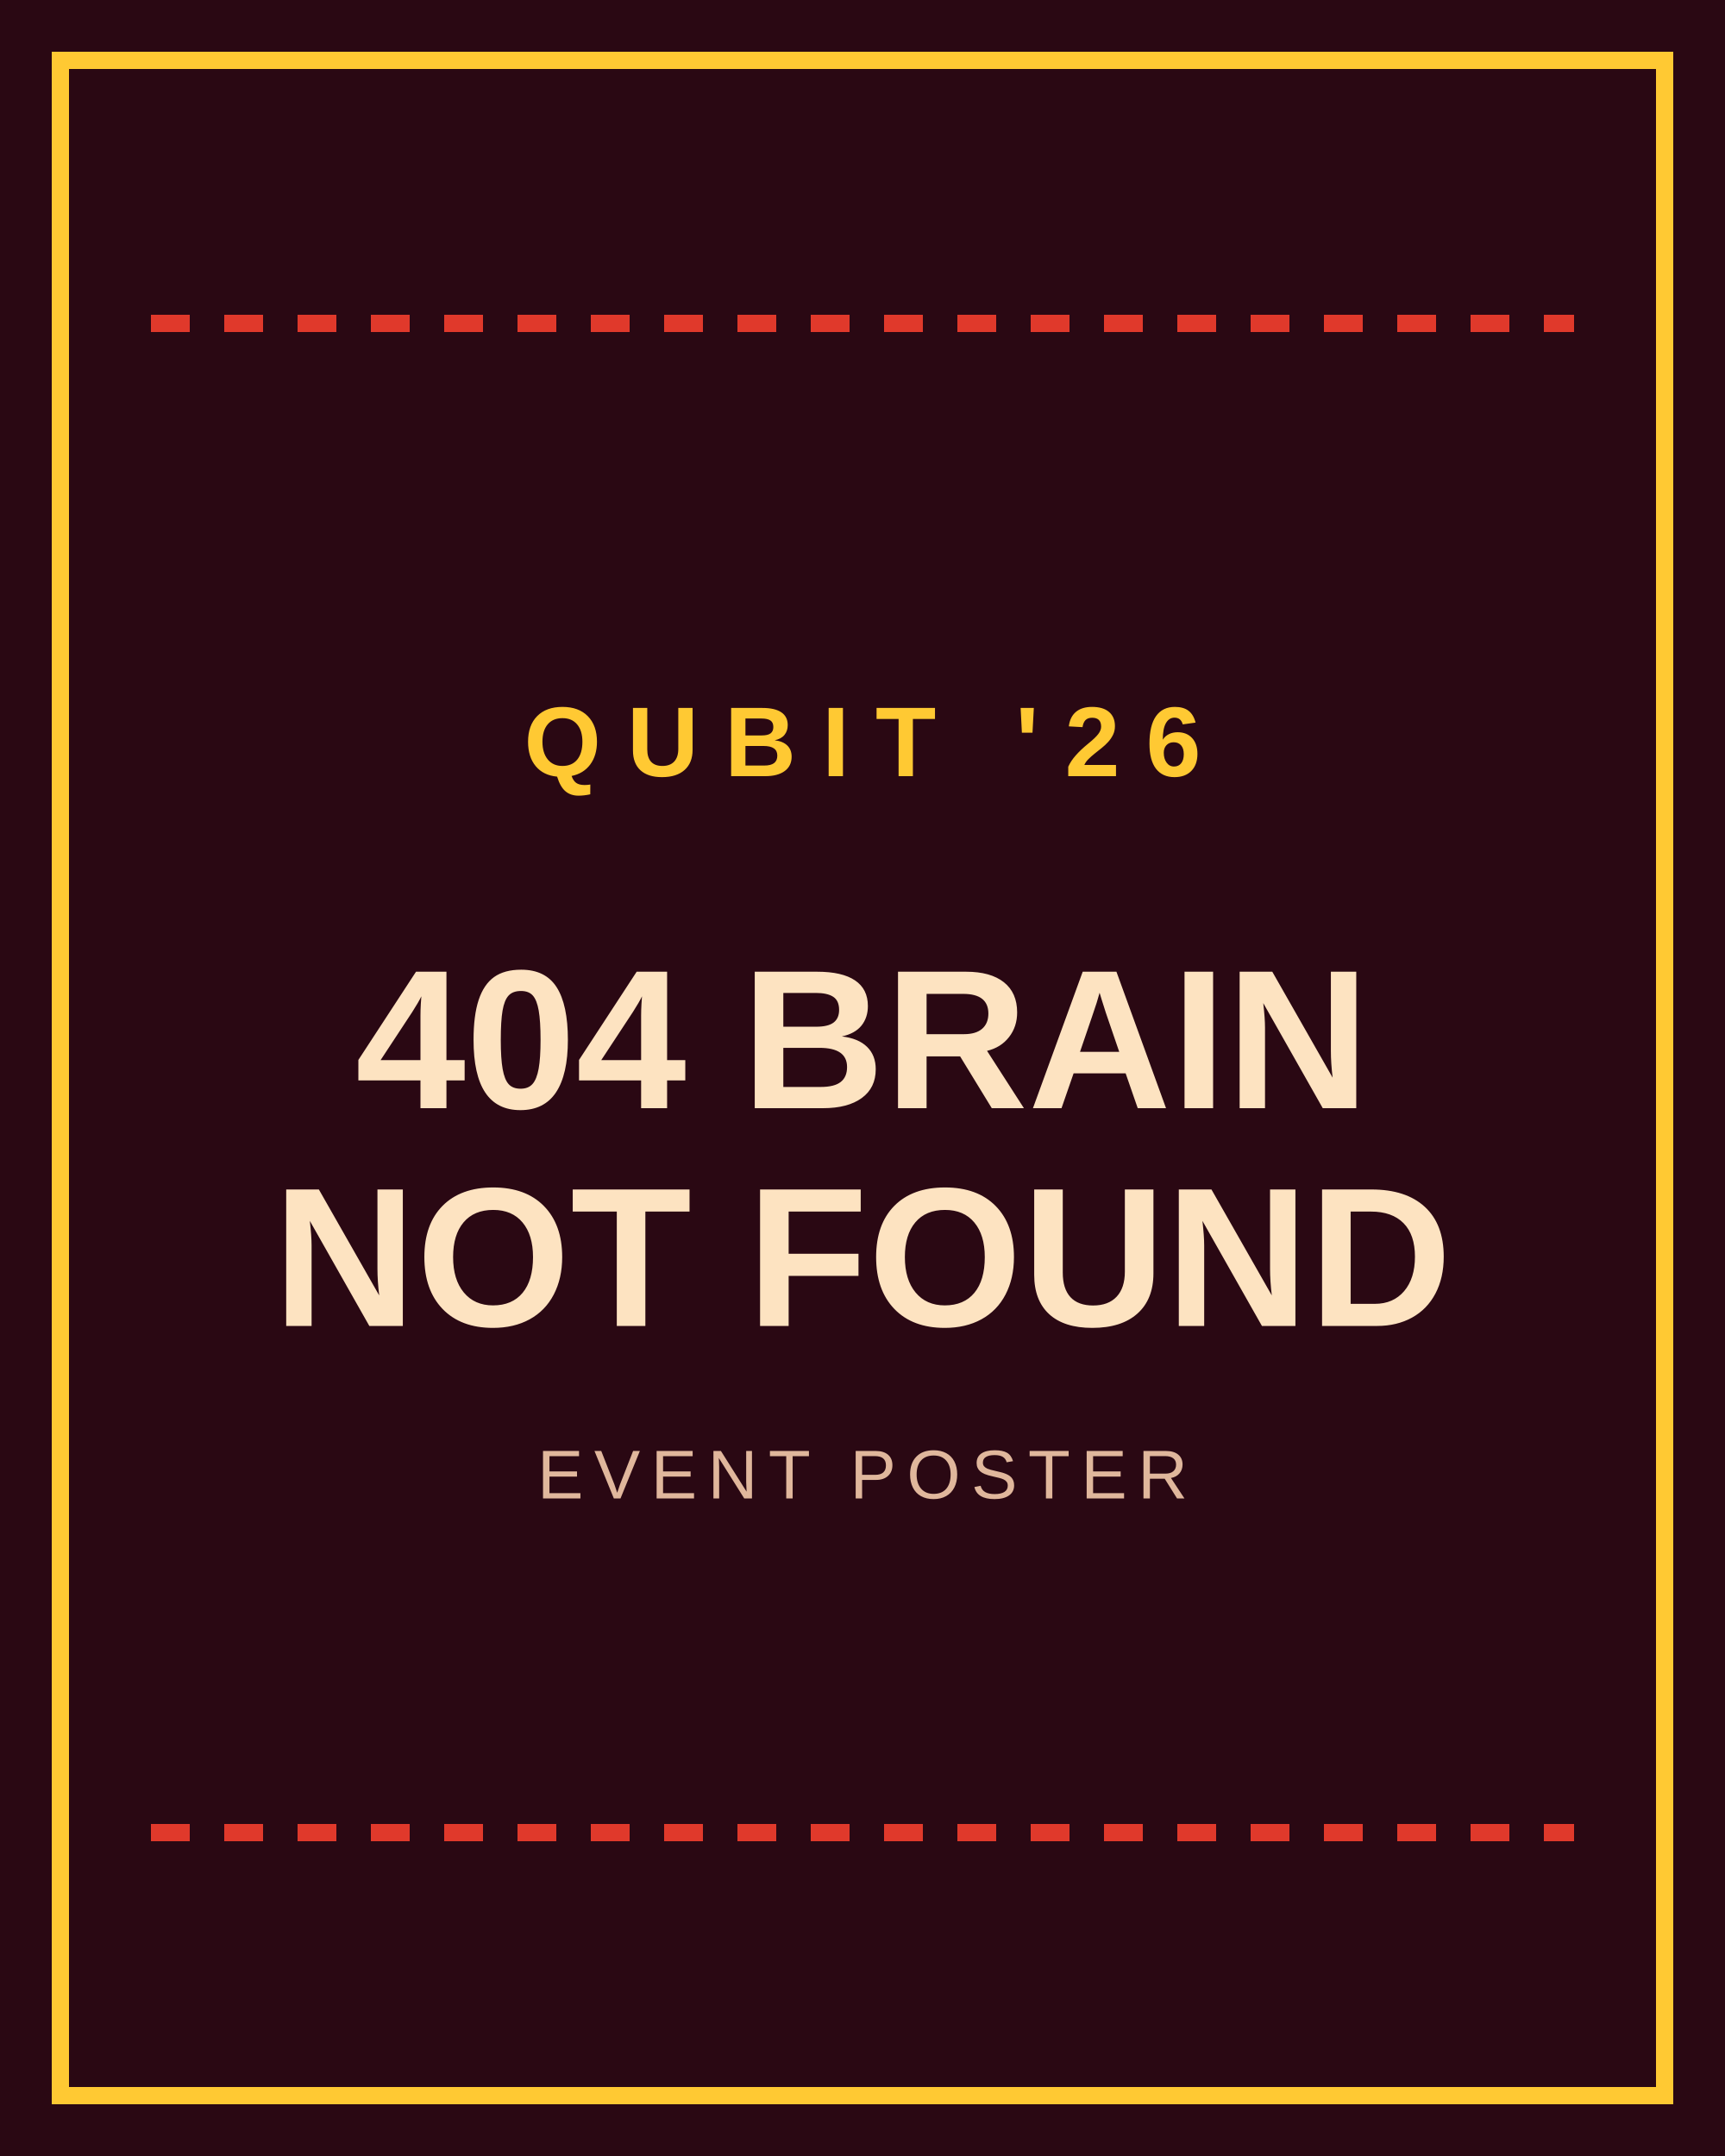
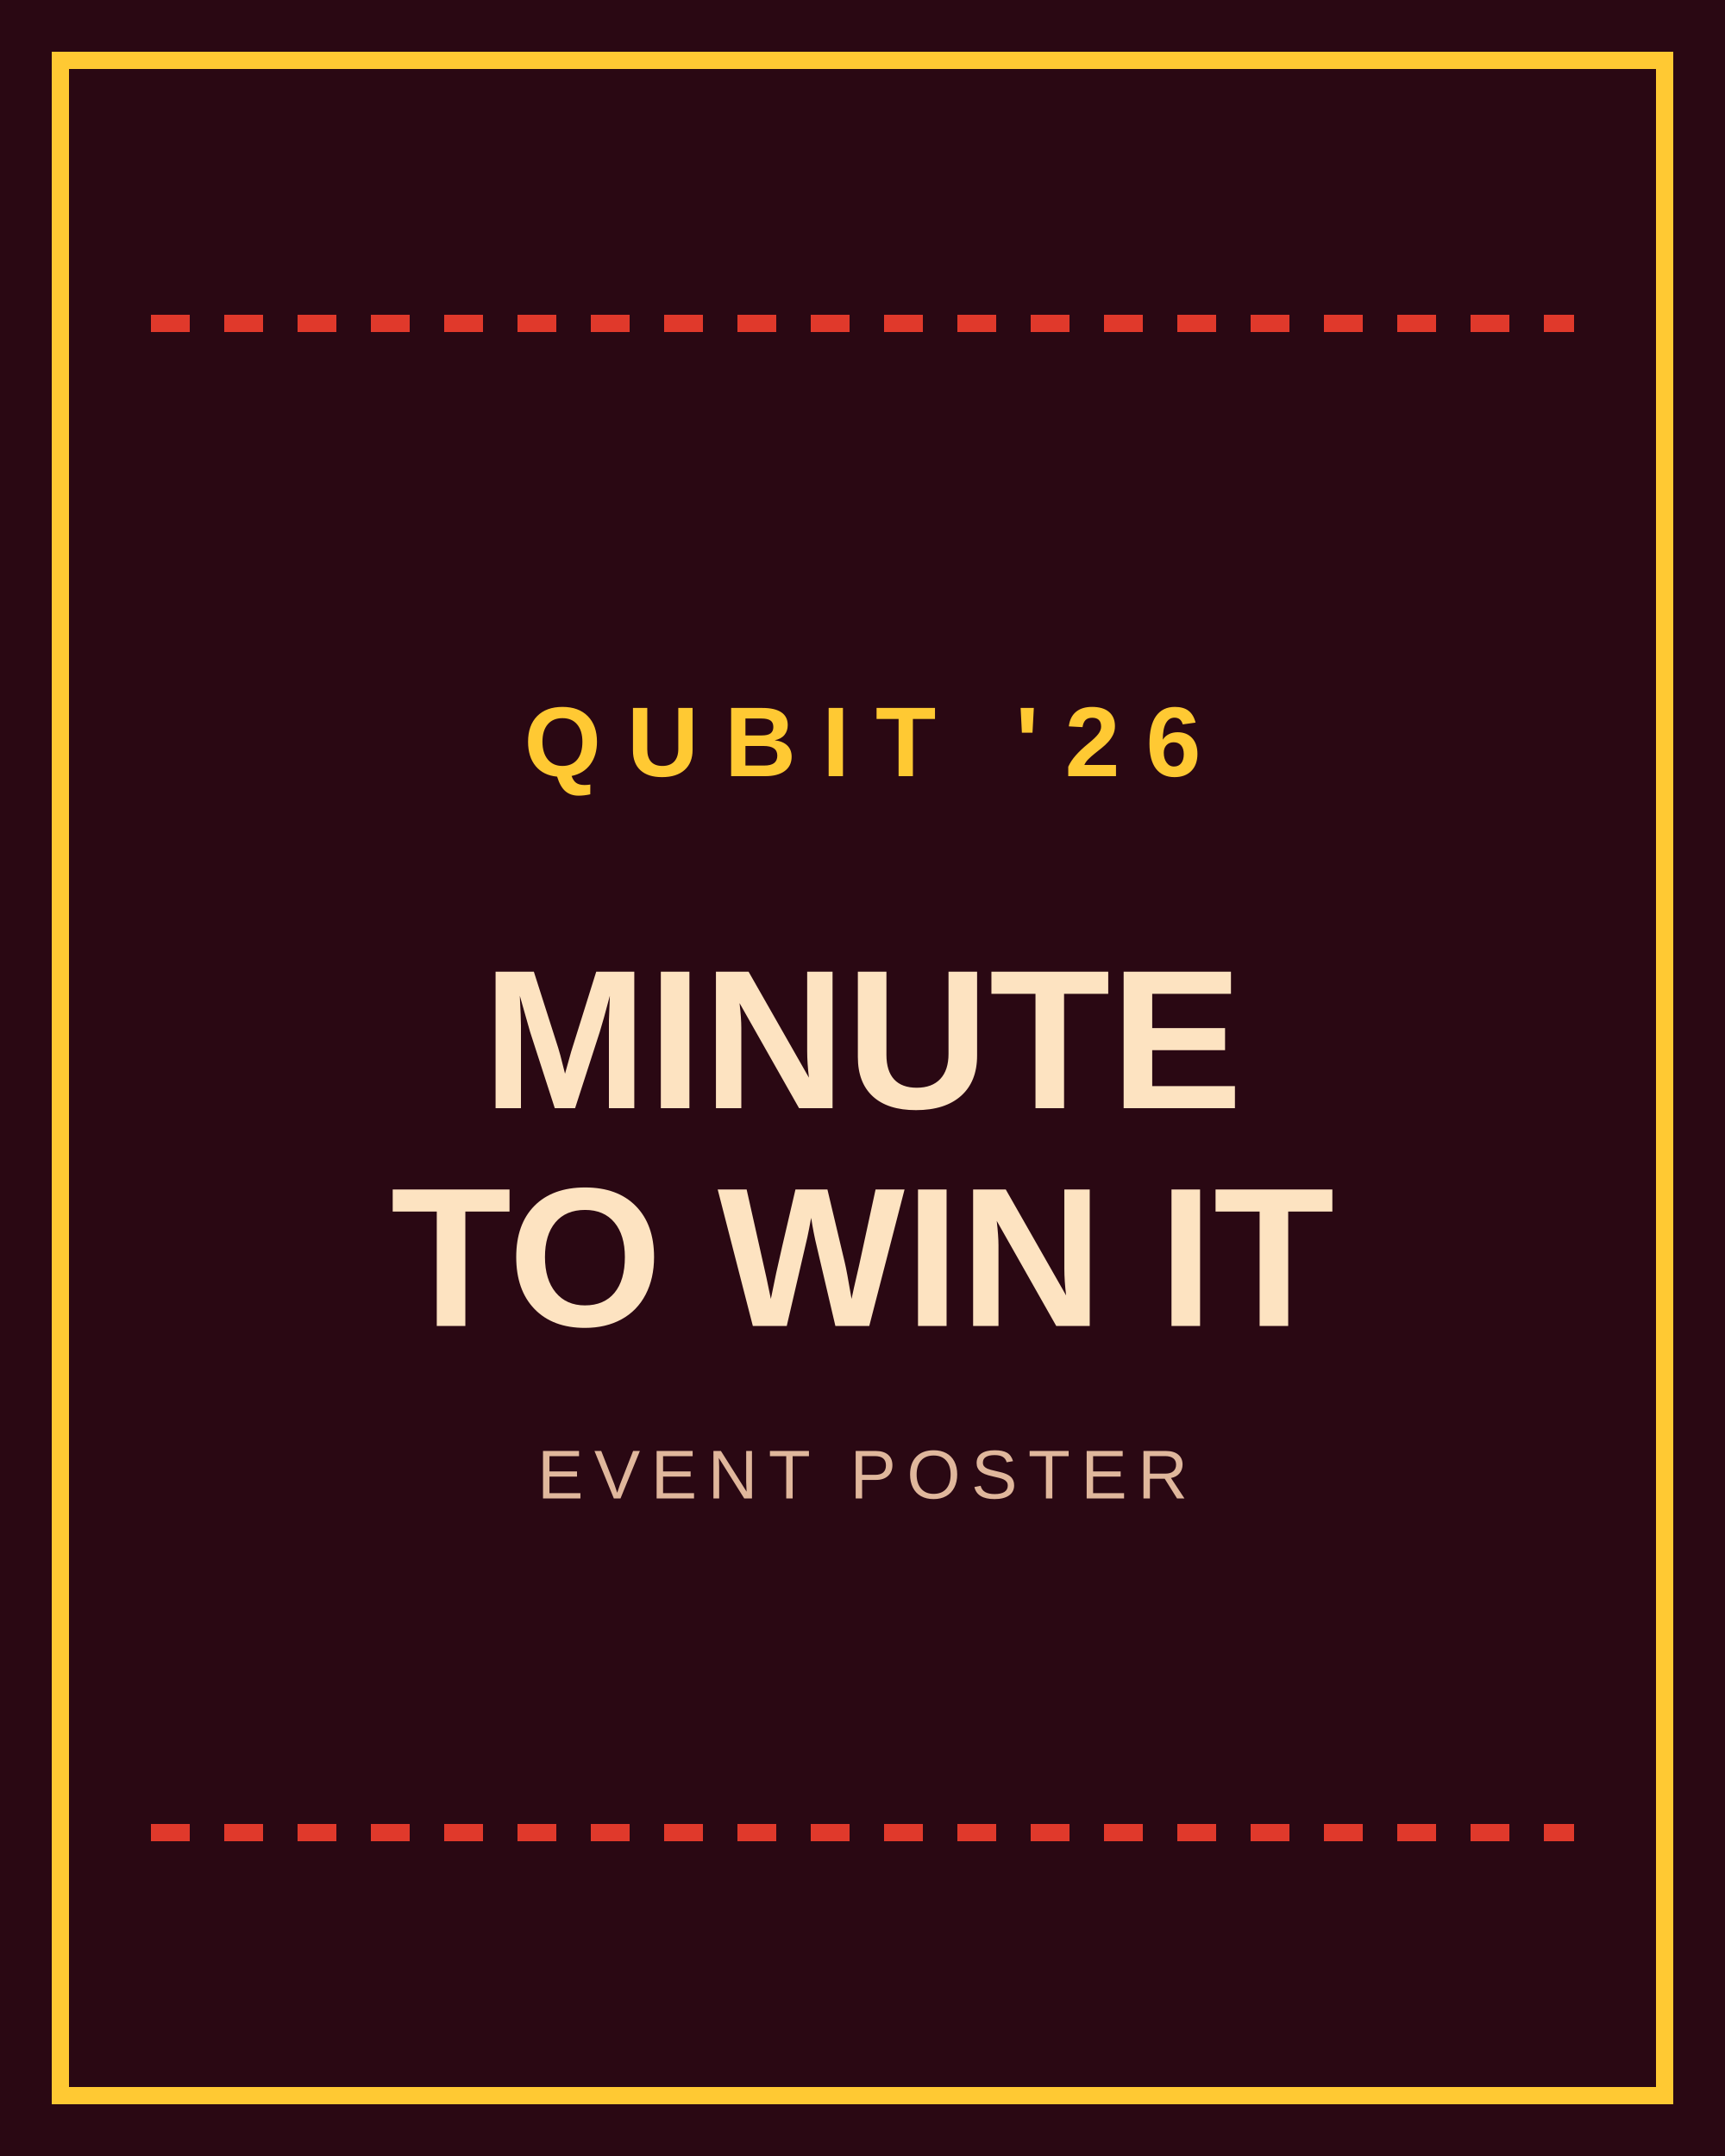
<svg xmlns="http://www.w3.org/2000/svg" viewBox="0 0 800 1000">
  <rect width="800" height="1000" fill="#2a0813" />
  <rect x="28" y="28" width="744" height="944" fill="none" stroke="#ffc933" stroke-width="8" />
  <path d="M70 150h660M70 850h660" stroke="#e0392b" stroke-width="8" stroke-dasharray="18 16" />
  <text x="400" y="360" fill="#ffc933" font-family="Arial,sans-serif" font-size="46" font-weight="700" letter-spacing="12" text-anchor="middle">QUBIT '26</text>
-   <text x="400" y="514" fill="#fde3c1" font-family="Arial,sans-serif" font-size="92" font-weight="900" text-anchor="middle">404 BRAIN</text>
-   <text x="400" y="615" fill="#fde3c1" font-family="Arial,sans-serif" font-size="92" font-weight="900" text-anchor="middle">NOT FOUND</text>
+   <text x="400" y="514" fill="#fde3c1" font-family="Arial,sans-serif" font-size="92" font-weight="900" text-anchor="middle">MINUTE</text>
+   <text x="400" y="615" fill="#fde3c1" font-family="Arial,sans-serif" font-size="92" font-weight="900" text-anchor="middle">TO WIN IT</text>
  <text x="400" y="695" fill="#e0b79c" font-family="Arial,sans-serif" font-size="32" letter-spacing="5" text-anchor="middle">EVENT POSTER</text>
</svg>
